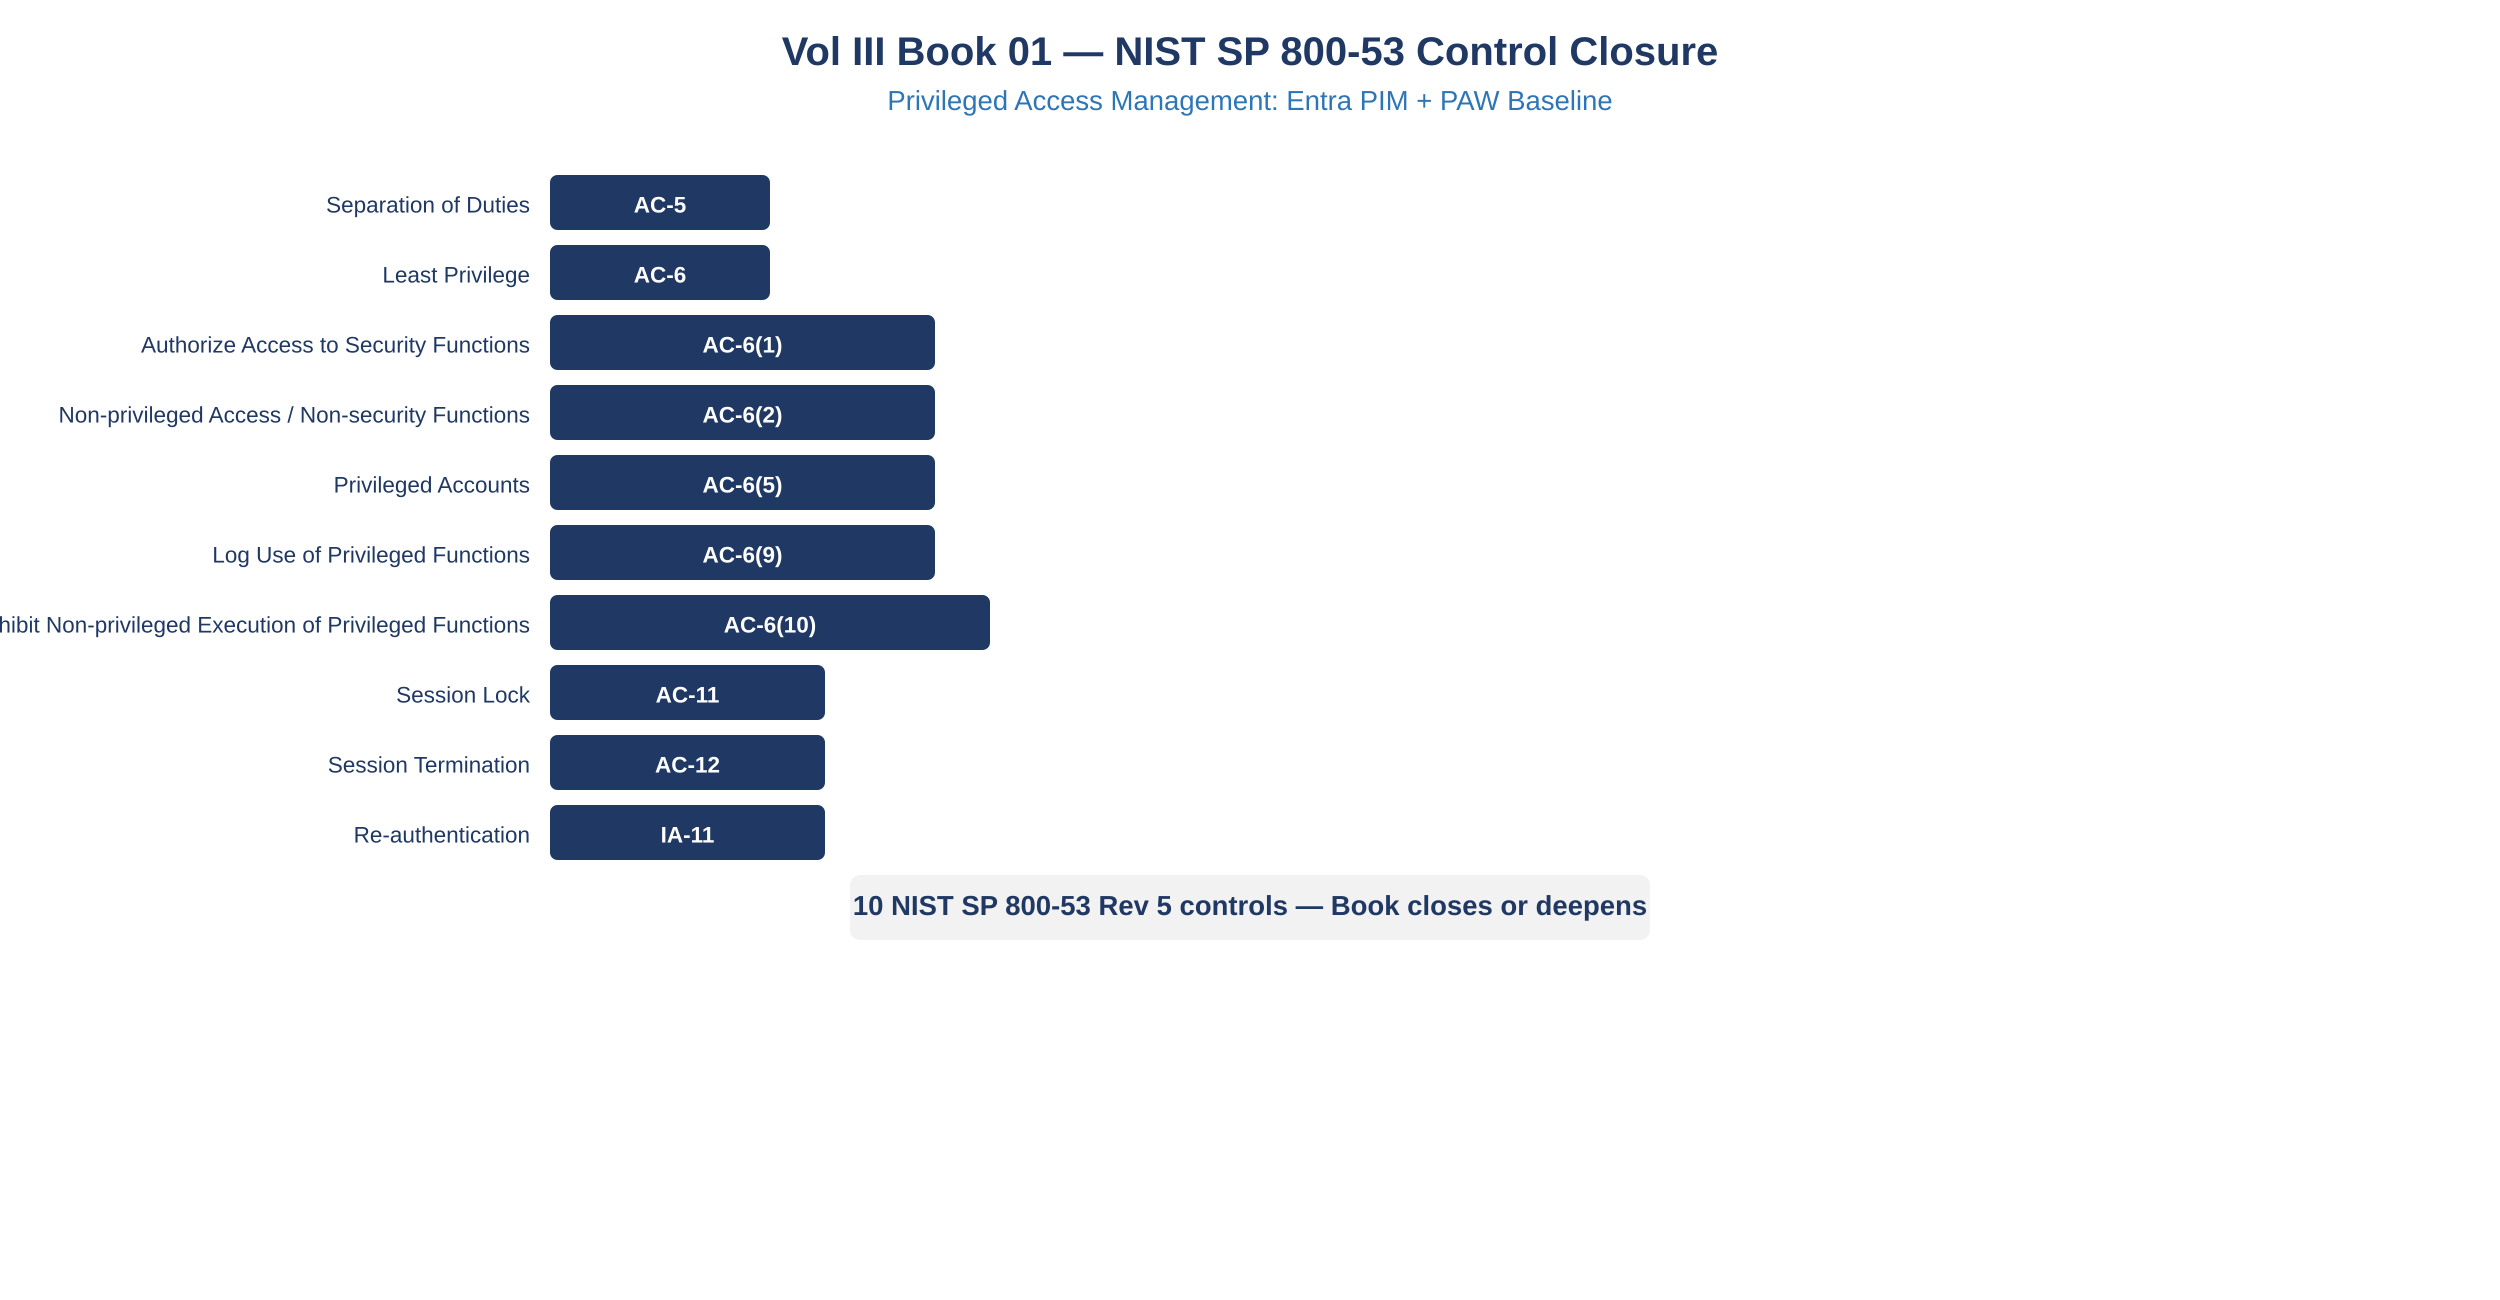
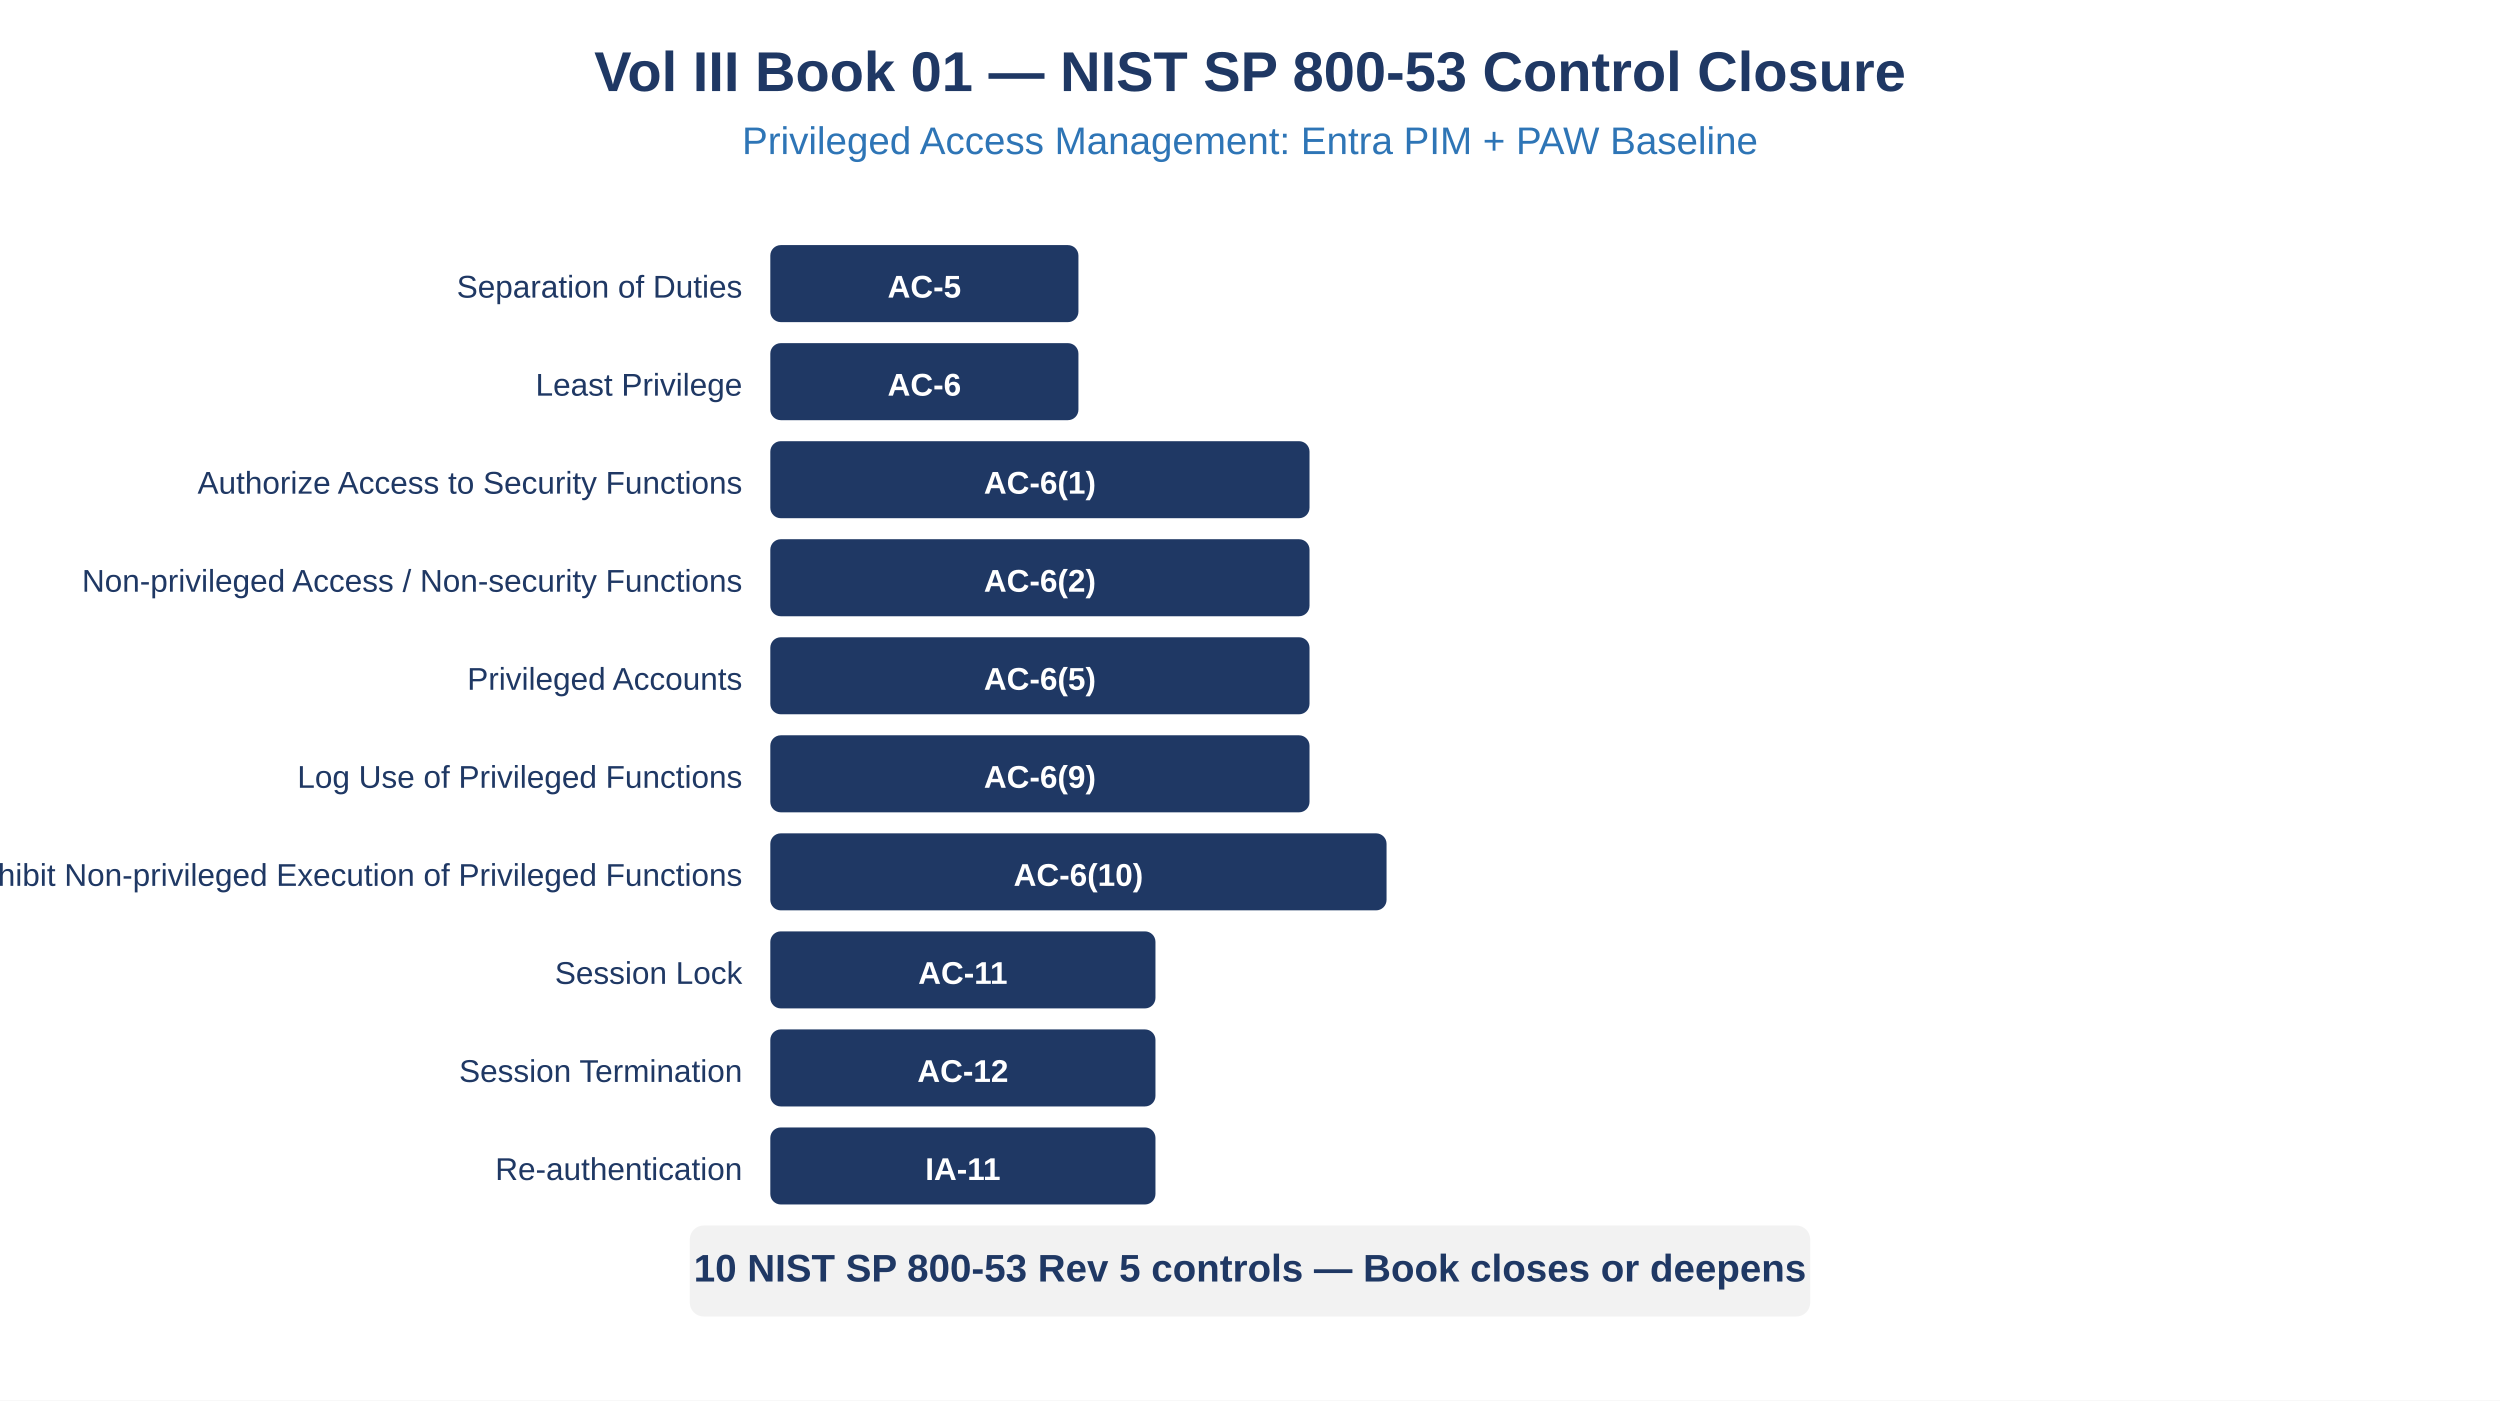
- <svg xmlns="http://www.w3.org/2000/svg" viewBox="0 0 1000 520" style="font-family:Arial,sans-serif;background:#FFFFFF;">
-   <rect width="1000" height="520" fill="#FFFFFF" />
+ <svg xmlns="http://www.w3.org/2000/svg" viewBox="0 0 714 400" style="font-family:Arial,sans-serif;background:#FFFFFF;">
+   <rect width="714" height="400" fill="#FFFFFF" />
  <defs>
    <marker id="arw" markerWidth="8" markerHeight="8" refX="6" refY="3" orient="auto">
      <path d="M0,0 L0,6 L8,3 z" fill="#999" />
    </marker>
    <marker id="arww" markerWidth="8" markerHeight="8" refX="6" refY="3" orient="auto">
      <path d="M0,0 L0,6 L8,3 z" fill="#fff" />
    </marker>
  </defs>
-   <text x="500" y="26" text-anchor="middle" font-size="16" font-weight="bold" font-style="normal" fill="#1F3864">Vol III Book 01 — NIST SP 800-53 Control Closure</text>
-   <text x="500" y="44" text-anchor="middle" font-size="11" font-weight="normal" font-style="normal" fill="#2E75B6">Privileged Access Management: Entra PIM + PAW Baseline</text>
+   <text x="357" y="26" text-anchor="middle" font-size="16" font-weight="bold" font-style="normal" fill="#1F3864">Vol III Book 01 — NIST SP 800-53 Control Closure</text>
+   <text x="357" y="44" text-anchor="middle" font-size="11" font-weight="normal" font-style="normal" fill="#2E75B6">Privileged Access Management: Entra PIM + PAW Baseline</text>
  <rect x="220" y="70" width="88" height="22" rx="3" fill="#1F3864" />
  <text x="264" y="85" text-anchor="middle" font-size="9" font-weight="bold" font-style="normal" fill="#FFFFFF">AC-5</text>
  <text x="212" y="85" text-anchor="end" font-size="9" font-weight="normal" font-style="normal" fill="#1F3864">Separation of Duties</text>
  <rect x="220" y="98" width="88" height="22" rx="3" fill="#1F3864" />
  <text x="264" y="113" text-anchor="middle" font-size="9" font-weight="bold" font-style="normal" fill="#FFFFFF">AC-6</text>
  <text x="212" y="113" text-anchor="end" font-size="9" font-weight="normal" font-style="normal" fill="#1F3864">Least Privilege</text>
  <rect x="220" y="126" width="154" height="22" rx="3" fill="#1F3864" />
  <text x="297" y="141" text-anchor="middle" font-size="9" font-weight="bold" font-style="normal" fill="#FFFFFF">AC-6(1)</text>
  <text x="212" y="141" text-anchor="end" font-size="9" font-weight="normal" font-style="normal" fill="#1F3864">Authorize Access to Security Functions</text>
  <rect x="220" y="154" width="154" height="22" rx="3" fill="#1F3864" />
  <text x="297" y="169" text-anchor="middle" font-size="9" font-weight="bold" font-style="normal" fill="#FFFFFF">AC-6(2)</text>
  <text x="212" y="169" text-anchor="end" font-size="9" font-weight="normal" font-style="normal" fill="#1F3864">Non-privileged Access / Non-security Functions</text>
  <rect x="220" y="182" width="154" height="22" rx="3" fill="#1F3864" />
  <text x="297" y="197" text-anchor="middle" font-size="9" font-weight="bold" font-style="normal" fill="#FFFFFF">AC-6(5)</text>
  <text x="212" y="197" text-anchor="end" font-size="9" font-weight="normal" font-style="normal" fill="#1F3864">Privileged Accounts</text>
  <rect x="220" y="210" width="154" height="22" rx="3" fill="#1F3864" />
  <text x="297" y="225" text-anchor="middle" font-size="9" font-weight="bold" font-style="normal" fill="#FFFFFF">AC-6(9)</text>
  <text x="212" y="225" text-anchor="end" font-size="9" font-weight="normal" font-style="normal" fill="#1F3864">Log Use of Privileged Functions</text>
  <rect x="220" y="238" width="176" height="22" rx="3" fill="#1F3864" />
  <text x="308" y="253" text-anchor="middle" font-size="9" font-weight="bold" font-style="normal" fill="#FFFFFF">AC-6(10)</text>
  <text x="212" y="253" text-anchor="end" font-size="9" font-weight="normal" font-style="normal" fill="#1F3864">Prohibit Non-privileged Execution of Privileged Functions</text>
  <rect x="220" y="266" width="110" height="22" rx="3" fill="#1F3864" />
  <text x="275" y="281" text-anchor="middle" font-size="9" font-weight="bold" font-style="normal" fill="#FFFFFF">AC-11</text>
  <text x="212" y="281" text-anchor="end" font-size="9" font-weight="normal" font-style="normal" fill="#1F3864">Session Lock</text>
  <rect x="220" y="294" width="110" height="22" rx="3" fill="#1F3864" />
  <text x="275" y="309" text-anchor="middle" font-size="9" font-weight="bold" font-style="normal" fill="#FFFFFF">AC-12</text>
  <text x="212" y="309" text-anchor="end" font-size="9" font-weight="normal" font-style="normal" fill="#1F3864">Session Termination</text>
  <rect x="220" y="322" width="110" height="22" rx="3" fill="#1F3864" />
  <text x="275" y="337" text-anchor="middle" font-size="9" font-weight="bold" font-style="normal" fill="#FFFFFF">IA-11</text>
  <text x="212" y="337" text-anchor="end" font-size="9" font-weight="normal" font-style="normal" fill="#1F3864">Re-authentication</text>
-   <rect x="340" y="350" width="320" height="26" rx="4" fill="#F2F2F2" />
-   <text x="500" y="366" text-anchor="middle" font-size="11" font-weight="bold" font-style="normal" fill="#1F3864">10 NIST SP 800-53 Rev 5 controls — Book closes or deepens</text>
+   <rect x="197" y="350" width="320" height="26" rx="4" fill="#F2F2F2" />
+   <text x="357" y="366" text-anchor="middle" font-size="11" font-weight="bold" font-style="normal" fill="#1F3864">10 NIST SP 800-53 Rev 5 controls — Book closes or deepens</text>
</svg>
